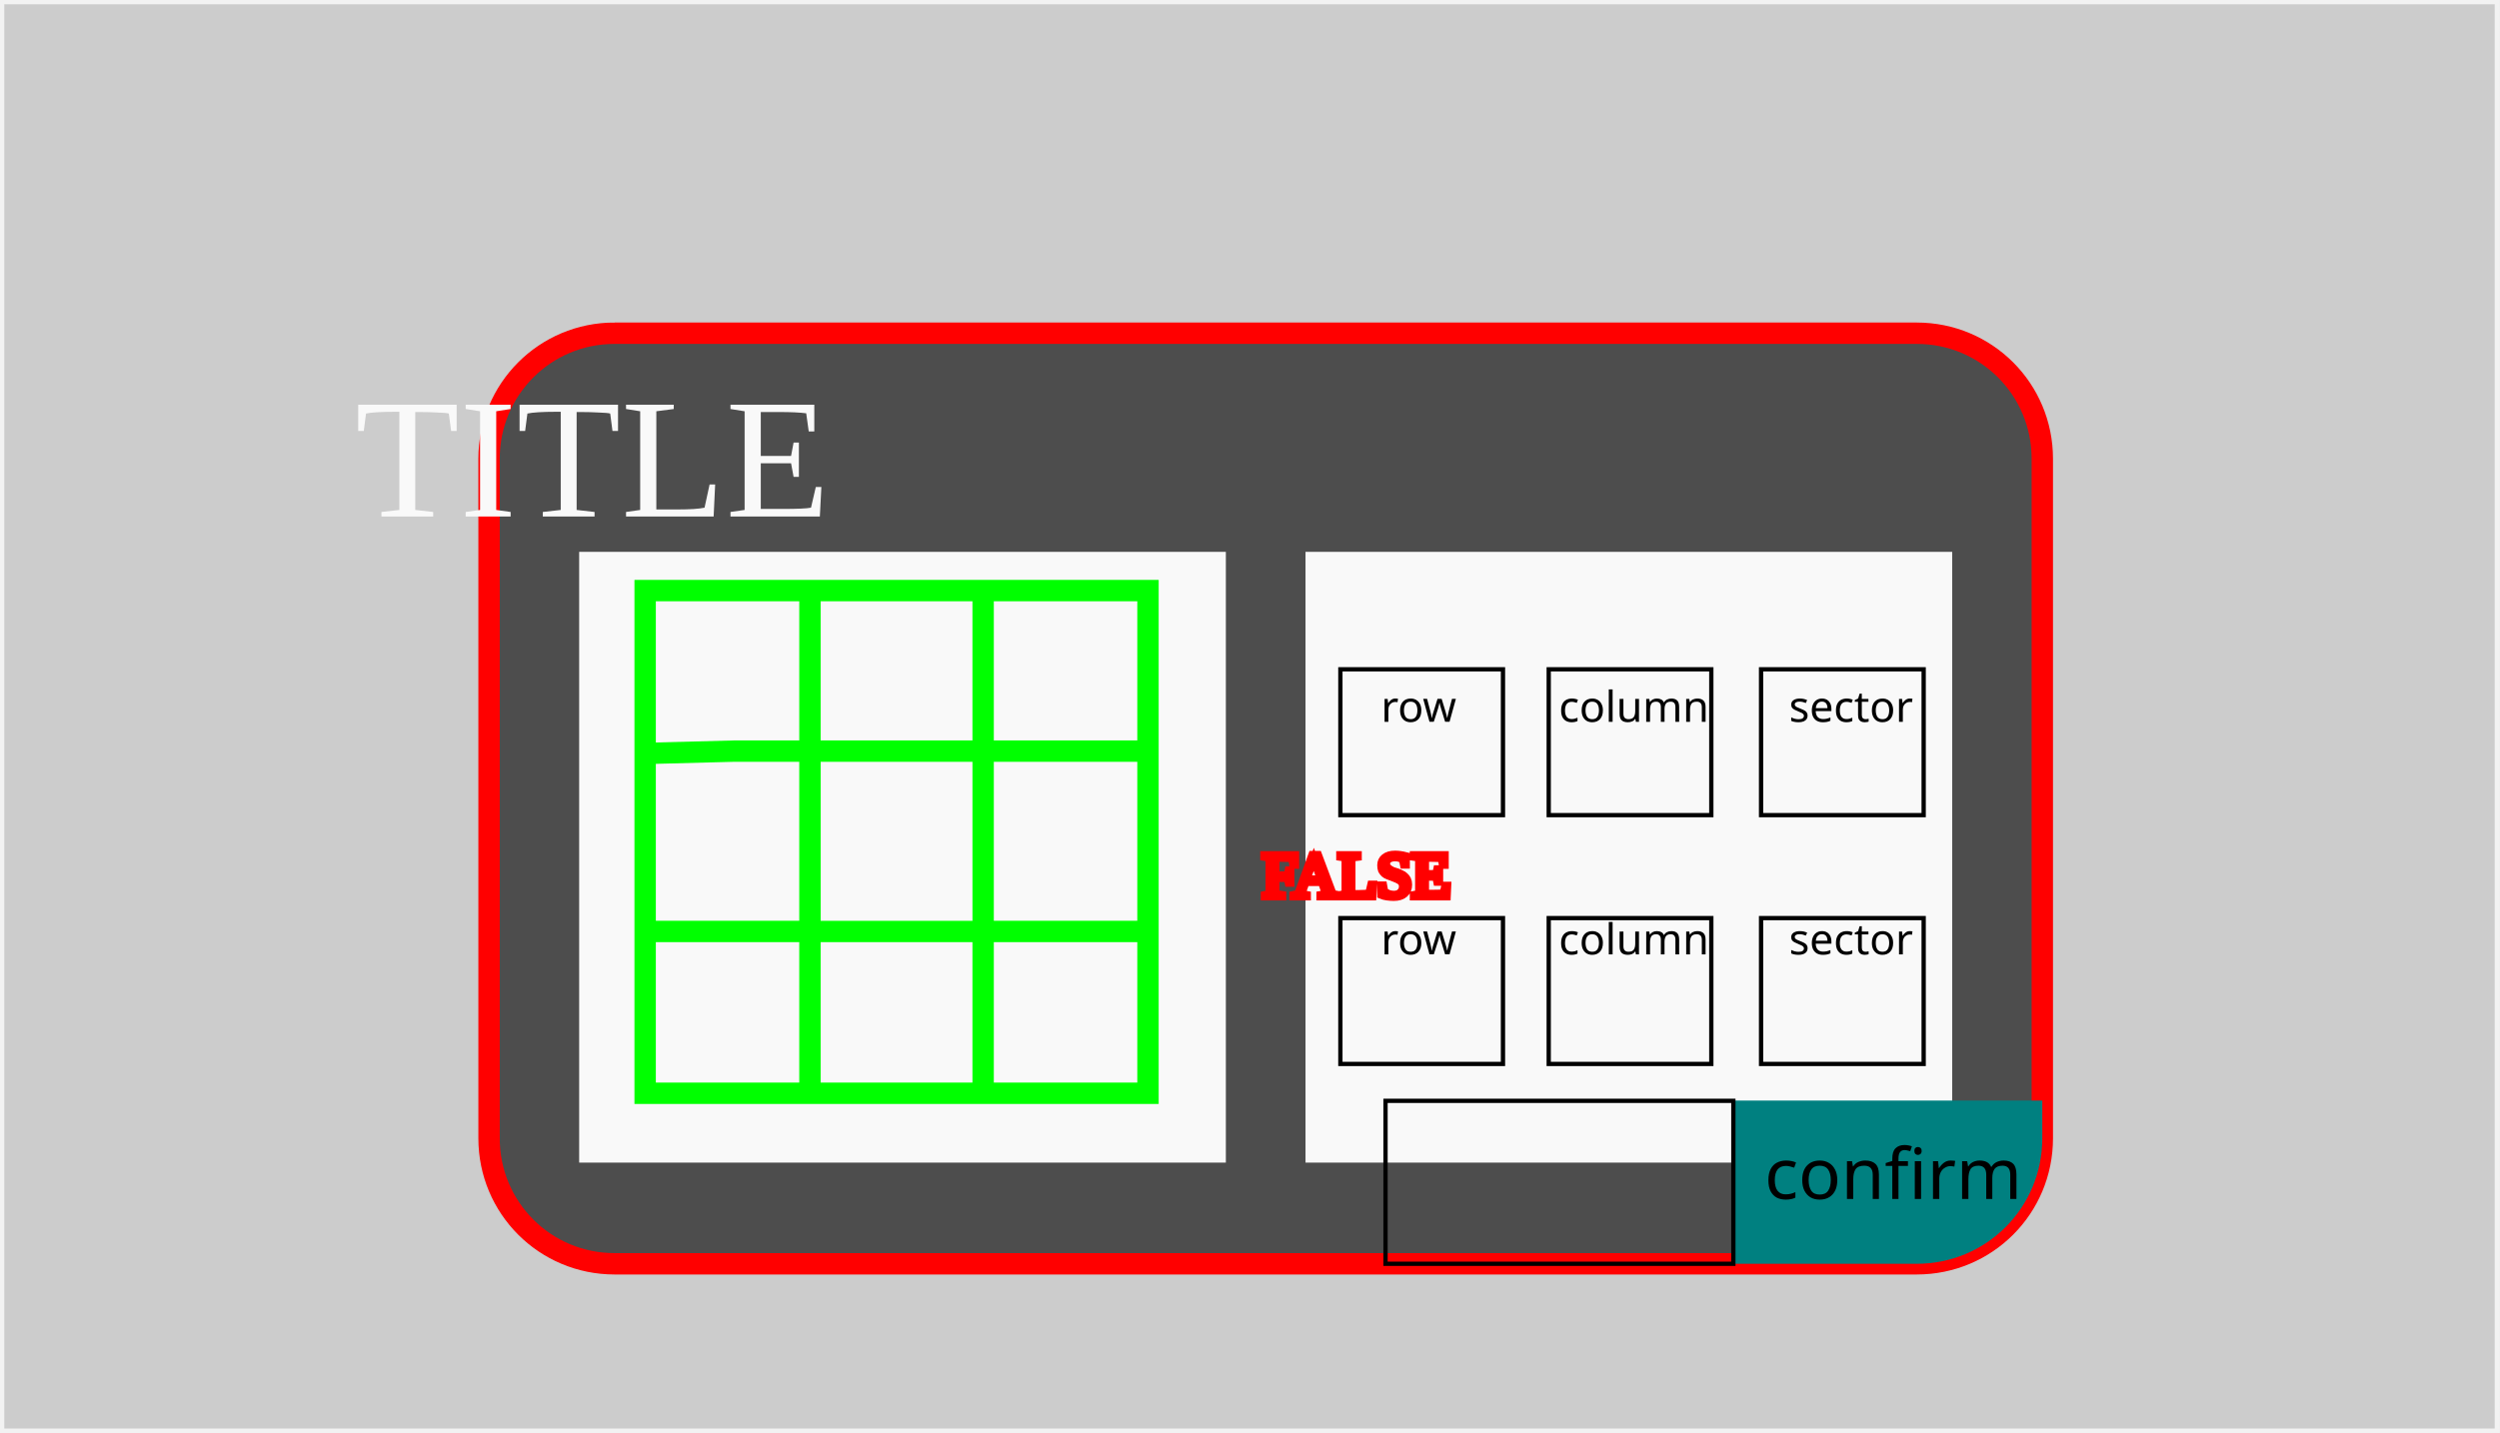
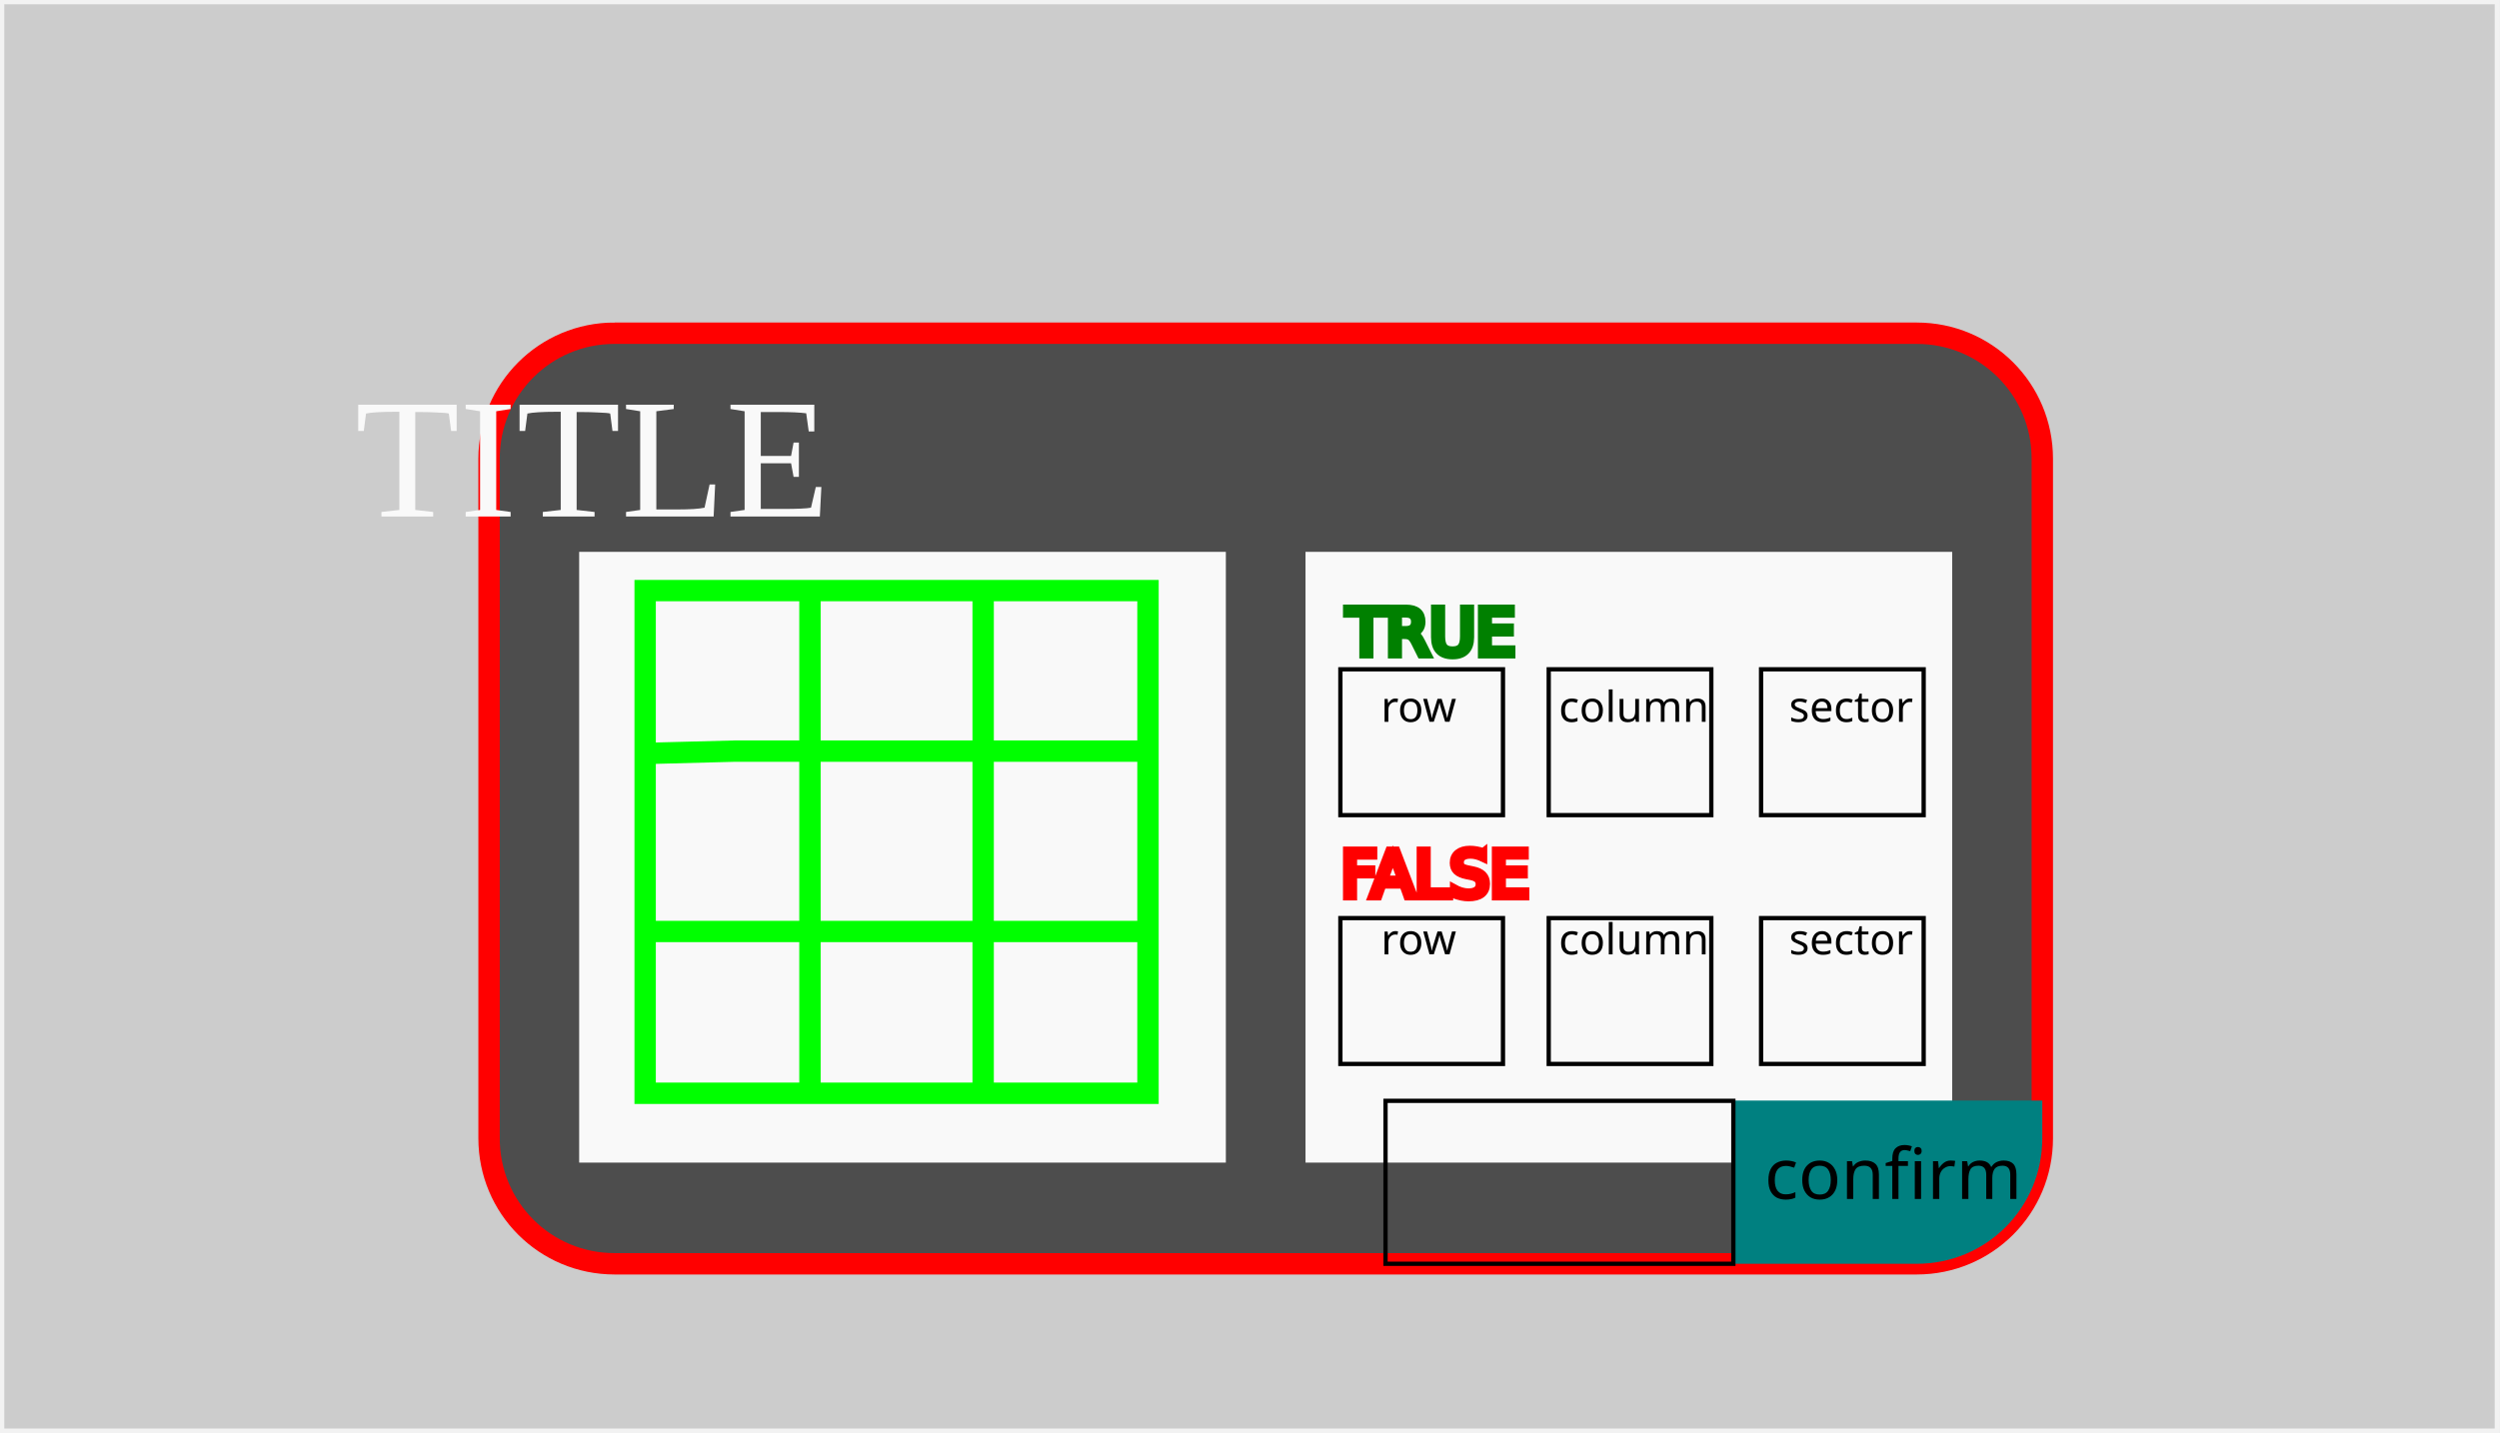
<svg xmlns="http://www.w3.org/2000/svg" width="154.685mm" height="88.715mm" viewBox="0 0 154.685 88.715" version="1.1" id="svg1">
  <defs id="defs1">
    <rect x="411.223" y="263.901" width="60.346" height="20.593" id="rect28" />
    <rect x="315.324" y="164.78" width="61.685" height="24.156" id="rect13" />
    <rect x="239.807" y="343.49" width="312.922" height="51.16" id="rect5" />
    <rect x="315.324" y="164.78" width="61.685" height="24.156" id="rect14" />
    <rect x="315.324" y="164.78" width="61.685" height="24.156" id="rect15" />
    <rect x="315.324" y="164.78" width="61.685" height="24.156" id="rect18" />
    <rect x="315.324" y="164.78" width="61.685" height="24.156" id="rect19" />
    <rect x="315.324" y="164.78" width="61.685" height="24.156" id="rect20" />
  </defs>
  <g id="layer1" transform="translate(-27.60038,-70.24986)">
    <path id="rect2" style="opacity:0.15;stroke:#ffffff;stroke-width:0.265" d="M 27.733,70.382 H 182.153 V 158.833 H 27.733 Z" />
    <path id="rect1" style="fill:#4d4d4d;stroke:#ff0000;stroke-width:1.323" d="m 65.646,90.882 h 80.597 c 4.307,0 7.774,3.467 7.774,7.774 v 42.071 c 0,4.307 -3.467,7.774 -7.774,7.774 H 65.646 c -4.307,0 -7.774,-3.467 -7.774,-7.774 V 98.655 c 0,-4.307 3.467,-7.774 7.774,-7.774 z" />
    <path id="rect3" style="opacity:1;fill:#f9f9f9;stroke-width:2.544" d="m 63.449,104.418 h 40.03 v 37.817 H 63.449 Z" />
    <path id="rect4" style="opacity:1;fill:#f9f9f9;stroke-width:2.544" d="m 108.409,104.418 h 40.03 v 37.817 H 108.409 Z" />
    <text xml:space="preserve" style="font-size:10.583px;line-height:0px;text-align:end;writing-mode:lr-tb;direction:ltr;text-orientation:upright;text-anchor:end;opacity:1;fill:#f9f9f9;stroke:none;stroke-width:1.323;stroke-dasharray:none" x="92.198" y="102.231" id="text6">
      <tspan id="tspan6" style="font-size:10.583px;stroke-width:1.323" x="92.198" y="102.231">TITLE</tspan>
    </text>
  </g>
  <g id="layer2" style="fill:#00ff00" transform="translate(-27.60038,-70.24986)">
-     <text xml:space="preserve" style="font-size:3.905px;line-height:0px;text-align:end;writing-mode:lr-tb;direction:ltr;text-orientation:upright;text-anchor:end;display:inline;opacity:1;fill:none;stroke:#00ff00;stroke-width:0.488;stroke-dasharray:none" x="121.41" y="110.776" id="text10">
-       <tspan id="tspan10" style="stroke-width:0.488" x="0" y="0">TRUE</tspan>
-     </text>
-     <text xml:space="preserve" style="font-size:3.905px;line-height:0px;text-align:end;writing-mode:lr-tb;direction:ltr;text-orientation:upright;text-anchor:end;opacity:1;fill:none;stroke:#00ff00;stroke-width:0.488;stroke-dasharray:none" x="122.271" y="125.758" id="text11">
-       <tspan id="tspan11" style="fill:none;stroke:#ff0000;stroke-width:0.488" x="122.271" y="125.758">FALSE</tspan>
-     </text>
-     <path id="path8" style="baseline-shift:baseline;display:inline;overflow:visible;opacity:1;vector-effect:none;fill:#00ff00;enable-background:accumulate;stop-color:#000000;stop-opacity:1" d="m 77.074,106.855 v 9.24 h -4.018 l -5.893,0.154 0.035,1.322 5.875,-0.154 h 4 v 9.845 h -9.736 v 1.322 h 9.736 v 9.395 h 1.324 v -9.395 h 9.397 v 9.395 h 1.322 v -9.395 h 9.346 v -1.322 h -9.346 v -9.845 h 9.19 v -1.322 h -9.19 v -9.24 h -1.322 v 9.24 h -9.397 v -9.24 z m 1.324,10.563 h 9.397 v 9.845 h -9.397 z" transform="translate(-1.1875e-6)" />
-     <path id="rect6" style="display:inline;opacity:1;fill:none;stroke:#00ff00;stroke-width:1.323" d="M 67.534,106.817 H 98.659 v 31.125 H 67.534 Z" transform="translate(-1.1875e-6)" />
+     <path style="font-size:3.905px;line-height:0px;text-align:end;text-orientation:upright;text-anchor:end;fill:none;stroke:#ff0000;stroke-width:0.488" d="m 110.974,122.911 h 1.636 v 0.324 h -1.251 v 0.839 h 1.129 v 0.324 h -1.129 v 1.36 h -0.385 z m 2.839,0.379 -0.522,1.417 h 1.047 z m -0.217,-0.379 h 0.437 l 1.085,2.847 h -0.4 l -0.259,-0.73 H 113.174 l -0.259,0.73 h -0.406 z m 1.937,0 h 0.385 v 2.523 h 1.386 v 0.324 h -1.771 z m 3.882,0.093 v 0.376 q -0.219,-0.105 -0.414,-0.156 -0.195,-0.051 -0.376,-0.051 -0.315,0 -0.486,0.122 -0.17,0.122 -0.17,0.347 0,0.189 0.113,0.286 0.114,0.095 0.431,0.154 l 0.233,0.048 q 0.431,0.082 0.635,0.29 0.206,0.206 0.206,0.553 0,0.414 -0.278,0.627 -0.276,0.214 -0.812,0.214 -0.202,0 -0.431,-0.046 -0.227,-0.046 -0.471,-0.135 v -0.397 q 0.235,0.132 0.46,0.198 0.225,0.067 0.442,0.067 0.33,0 0.509,-0.13 0.179,-0.13 0.179,-0.37 0,-0.21 -0.13,-0.328 -0.128,-0.118 -0.421,-0.177 l -0.235,-0.046 q -0.431,-0.086 -0.624,-0.269 -0.193,-0.183 -0.193,-0.509 0,-0.378 0.265,-0.595 0.267,-0.217 0.734,-0.217 0.2,0 0.408,0.036 0.208,0.036 0.425,0.109 z m 0.772,-0.093 h 1.8 v 0.324 h -1.415 v 0.843 h 1.356 v 0.324 h -1.356 v 1.032 h 1.449 v 0.324 h -1.834 z" id="text11" aria-label="FALSE" />
+     <path d="m 110.974,107.929 h 2.408 v 0.324 h -1.011 v 2.523 h -0.387 v -2.523 h -1.011 z m 4.13,1.512 q 0.124,0.042 0.24,0.179 0.118,0.137 0.236,0.378 l 0.391,0.778 h -0.414 l -0.364,-0.73 q -0.141,-0.286 -0.275,-0.379 -0.132,-0.093 -0.36,-0.093 h -0.419 v 1.203 h -0.385 v -2.847 h 0.87 q 0.488,0 0.728,0.204 0.24,0.204 0.24,0.616 0,0.269 -0.126,0.446 -0.124,0.177 -0.362,0.246 z m -0.965,-1.196 v 1.011 h 0.484 q 0.278,0 0.419,-0.128 0.143,-0.13 0.143,-0.379 0,-0.25 -0.143,-0.376 -0.141,-0.128 -0.419,-0.128 z m 2.284,-0.317 h 0.387 v 1.729 q 0,0.458 0.166,0.66 0.166,0.2 0.538,0.2 0.37,0 0.536,-0.2 0.166,-0.202 0.166,-0.66 v -1.729 h 0.387 v 1.777 q 0,0.557 -0.276,0.841 -0.275,0.284 -0.812,0.284 -0.54,0 -0.816,-0.284 -0.275,-0.284 -0.275,-0.841 z m 2.902,0 h 1.8 v 0.324 h -1.415 v 0.843 h 1.356 v 0.324 h -1.356 v 1.032 h 1.449 v 0.324 h -1.834 z" id="text10" style="font-size:3.905px;line-height:0px;text-align:end;text-orientation:upright;text-anchor:end;fill:none;stroke:#008000;stroke-width:0.488" aria-label="TRUE" />
+     <path id="rect6" style="baseline-shift:baseline;display:inline;overflow:visible;vector-effect:none;enable-background:accumulate;stop-color:#000000;stop-opacity:1;opacity:1" d="M 66.873 106.156 L 66.873 138.603 L 99.321 138.603 L 99.321 106.156 L 66.873 106.156 z M 68.195 107.479 L 77.074 107.479 L 77.074 116.096 L 73.057 116.096 L 68.195 116.223 L 68.195 107.479 z M 78.398 107.479 L 87.795 107.479 L 87.795 116.096 L 78.398 116.096 L 78.398 107.479 z M 89.117 107.479 L 97.998 107.479 L 97.998 116.096 L 89.117 116.096 L 89.117 107.479 z M 73.074 117.418 L 77.074 117.418 L 77.074 127.263 L 68.195 127.263 L 68.195 117.546 L 73.074 117.418 z M 78.398 117.418 L 87.795 117.418 L 87.795 127.263 L 78.398 127.263 L 78.398 117.418 z M 89.117 117.418 L 97.998 117.418 L 97.998 127.263 L 89.117 127.263 L 89.117 117.418 z M 68.195 128.586 L 77.074 128.586 L 77.074 137.281 L 68.195 137.281 L 68.195 128.586 z M 78.398 128.586 L 87.795 128.586 L 87.795 137.281 L 78.398 137.281 L 78.398 128.586 z M 89.117 128.586 L 97.998 128.586 L 97.998 137.281 L 89.117 137.281 L 89.117 128.586 z " transform="translate(-1.1875e-6)" />
    <g id="g29">
      <rect style="opacity:1;fill:none;stroke:#000000;stroke-width:0.265;stroke-dasharray:none" id="rect21" width="10.065" height="9.03" x="110.568" y="127.096" transform="translate(-1.1875e-6)" />
      <rect style="opacity:1;fill:none;stroke:#000000;stroke-width:0.265;stroke-dasharray:none" id="rect22" width="10.065" height="9.03" x="123.464" y="127.096" transform="translate(-1.1875e-6)" />
      <rect style="opacity:1;fill:none;stroke:#000000;stroke-width:0.265;stroke-dasharray:none" id="rect23" width="10.065" height="9.03" x="136.608" y="127.096" transform="translate(-1.1875e-6)" />
      <rect style="opacity:1;fill:none;stroke:#000000;stroke-width:0.265;stroke-dasharray:none" id="rect24" width="10.065" height="9.03" x="110.568" y="111.691" transform="translate(-1.1875e-6)" />
      <rect style="opacity:1;fill:none;stroke:#000000;stroke-width:0.265;stroke-dasharray:none" id="rect25" width="10.065" height="9.03" x="123.464" y="111.691" transform="translate(-1.1875e-6)" />
      <rect style="opacity:1;fill:none;stroke:#000000;stroke-width:0.265;stroke-dasharray:none" id="rect26" width="10.065" height="9.03" x="136.608" y="111.691" transform="translate(-1.1875e-6)" />
    </g>
    <text xml:space="preserve" transform="matrix(0.2645833,0,0,0.2645833,17.89926,70.59225)" id="text13" style="font-style:normal;font-variant:normal;font-weight:normal;font-stretch:normal;font-size:10px;line-height:0px;font-family:'Noto Sans Sinhala UI';-inkscape-font-specification:'Noto Sans Sinhala UI';text-align:end;writing-mode:lr-tb;direction:ltr;text-orientation:upright;white-space:pre;shape-inside:url(#rect13);display:inline;opacity:1;fill:#000000;stroke:none;stroke-width:5;stroke-dasharray:none">
-       <tspan x="359.74" y="167.628" id="tspan1">row</tspan>
+       <tspan x="359.74" y="167.628" id="tspan9">row</tspan>
    </text>
    <text xml:space="preserve" transform="matrix(0.2645833,0,0,0.2645833,33.12949,70.59225)" id="text14" style="font-style:normal;font-variant:normal;font-weight:normal;font-stretch:normal;font-size:10px;line-height:0px;font-family:'Noto Sans Sinhala UI';-inkscape-font-specification:'Noto Sans Sinhala UI';text-align:end;writing-mode:lr-tb;direction:ltr;text-orientation:upright;white-space:pre;shape-inside:url(#rect14);display:inline;opacity:1;fill:#000000;stroke:none;stroke-width:5;stroke-dasharray:none">
-       <tspan x="343.78" y="167.628" id="tspan2">column</tspan>
+       <tspan x="343.78" y="167.628" id="tspan10">column</tspan>
    </text>
    <text xml:space="preserve" transform="matrix(0.2645833,0,0,0.2645833,45.90138,70.59225)" id="text15" style="font-style:normal;font-variant:normal;font-weight:normal;font-stretch:normal;font-size:10px;line-height:0px;font-family:'Noto Sans Sinhala UI';-inkscape-font-specification:'Noto Sans Sinhala UI';text-align:end;writing-mode:lr-tb;direction:ltr;text-orientation:upright;white-space:pre;shape-inside:url(#rect15);display:inline;opacity:1;fill:#000000;stroke:none;stroke-width:5;stroke-dasharray:none">
-       <tspan x="349.37" y="167.628" id="tspan3">sector</tspan>
+       <tspan x="349.37" y="167.628" id="tspan11">sector</tspan>
    </text>
    <text xml:space="preserve" transform="matrix(0.2645833,0,0,0.2645833,17.89926,84.99327)" id="text16" style="font-style:normal;font-variant:normal;font-weight:normal;font-stretch:normal;font-size:10px;line-height:0px;font-family:'Noto Sans Sinhala UI';-inkscape-font-specification:'Noto Sans Sinhala UI';text-align:end;writing-mode:lr-tb;direction:ltr;text-orientation:upright;white-space:pre;shape-inside:url(#rect18);display:inline;opacity:1;fill:#000000;stroke:none;stroke-width:5;stroke-dasharray:none">
-       <tspan x="359.74" y="167.628" id="tspan4">row</tspan>
+       <tspan x="359.74" y="167.628" id="tspan12">row</tspan>
    </text>
    <text xml:space="preserve" transform="matrix(0.2645833,0,0,0.2645833,33.12949,84.99327)" id="text17" style="font-style:normal;font-variant:normal;font-weight:normal;font-stretch:normal;font-size:10px;line-height:0px;font-family:'Noto Sans Sinhala UI';-inkscape-font-specification:'Noto Sans Sinhala UI';text-align:end;writing-mode:lr-tb;direction:ltr;text-orientation:upright;white-space:pre;shape-inside:url(#rect19);display:inline;opacity:1;fill:#000000;stroke:none;stroke-width:5;stroke-dasharray:none">
-       <tspan x="343.78" y="167.628" id="tspan5">column</tspan>
+       <tspan x="343.78" y="167.628" id="tspan13">column</tspan>
    </text>
    <text xml:space="preserve" transform="matrix(0.2645833,0,0,0.2645833,45.90138,84.99327)" id="text18" style="font-style:normal;font-variant:normal;font-weight:normal;font-stretch:normal;font-size:10px;line-height:0px;font-family:'Noto Sans Sinhala UI';-inkscape-font-specification:'Noto Sans Sinhala UI';text-align:end;writing-mode:lr-tb;direction:ltr;text-orientation:upright;white-space:pre;shape-inside:url(#rect20);display:inline;opacity:1;fill:#000000;stroke:none;stroke-width:5;stroke-dasharray:none">
-       <tspan x="349.37" y="167.628" id="tspan7">sector</tspan>
+       <tspan x="349.37" y="167.628" id="tspan14">sector</tspan>
    </text>
  </g>
  <g id="layer4">
    <path id="rect27" style="opacity:1;fill:#008080;stroke:none;stroke-width:0.291;stroke-dasharray:none" d="M 134.893 138.394 L 134.893 148.5 L 146.243 148.5 C 150.549 148.5 154.016 145.033 154.016 140.727 L 154.016 138.394 L 134.893 138.394 z " transform="translate(-27.60038,-70.24986)" />
    <text xml:space="preserve" transform="matrix(0.436397,0,0,0.436397,-81.51123,-42.17241)" id="text27" style="font-style:normal;font-variant:normal;font-weight:normal;font-stretch:normal;font-size:10px;line-height:0px;font-family:'Noto Sans Sinhala UI';-inkscape-font-specification:'Noto Sans Sinhala UI';text-align:end;writing-mode:lr-tb;direction:ltr;text-orientation:upright;white-space:pre;shape-inside:url(#rect28);display:inline;opacity:1;fill:#000000;stroke:none;stroke-width:1;stroke-dasharray:none">
-       <tspan x="437.068" y="266.749" id="tspan8">confirm</tspan>
+       <tspan x="437.068" y="266.749" id="tspan15">confirm</tspan>
    </text>
    <path id="rect29" style="opacity:1;fill:none;stroke:#000000;stroke-width:0.265" transform="translate(-27.60038,-70.24986)" d="m 113.362,138.41 h 21.531 v 10.089 h -21.531 z" />
  </g>
</svg>
